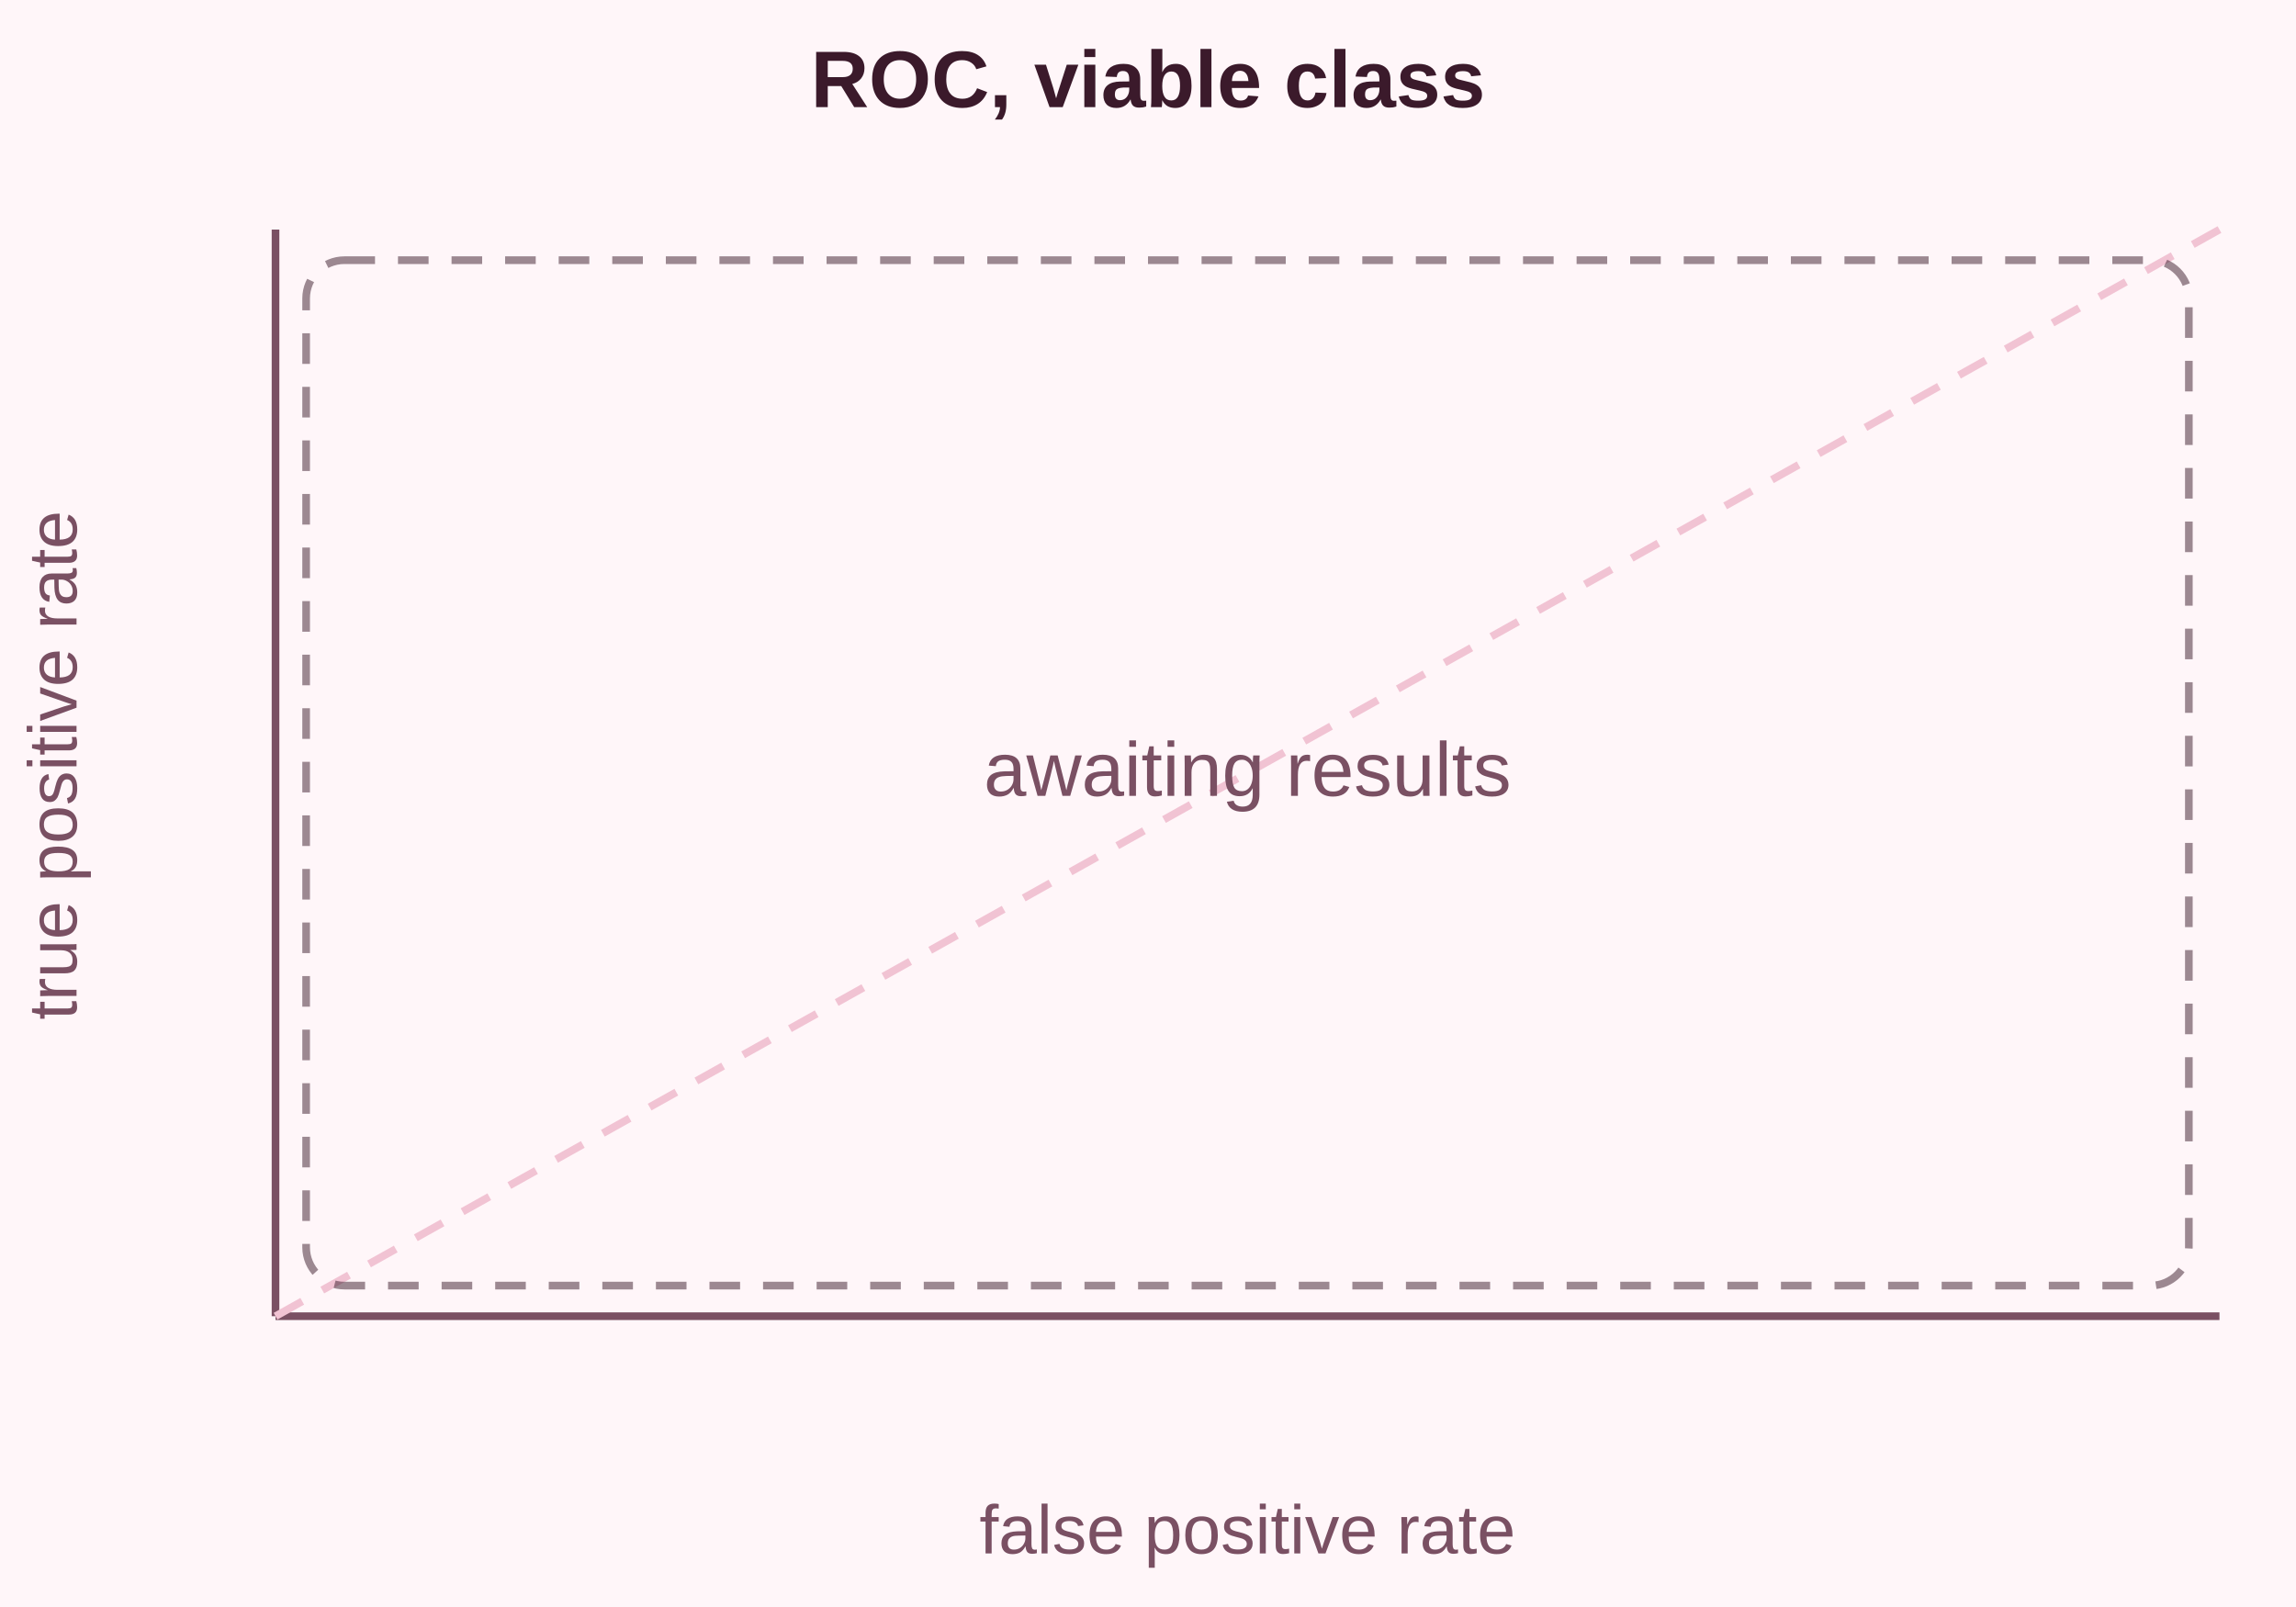
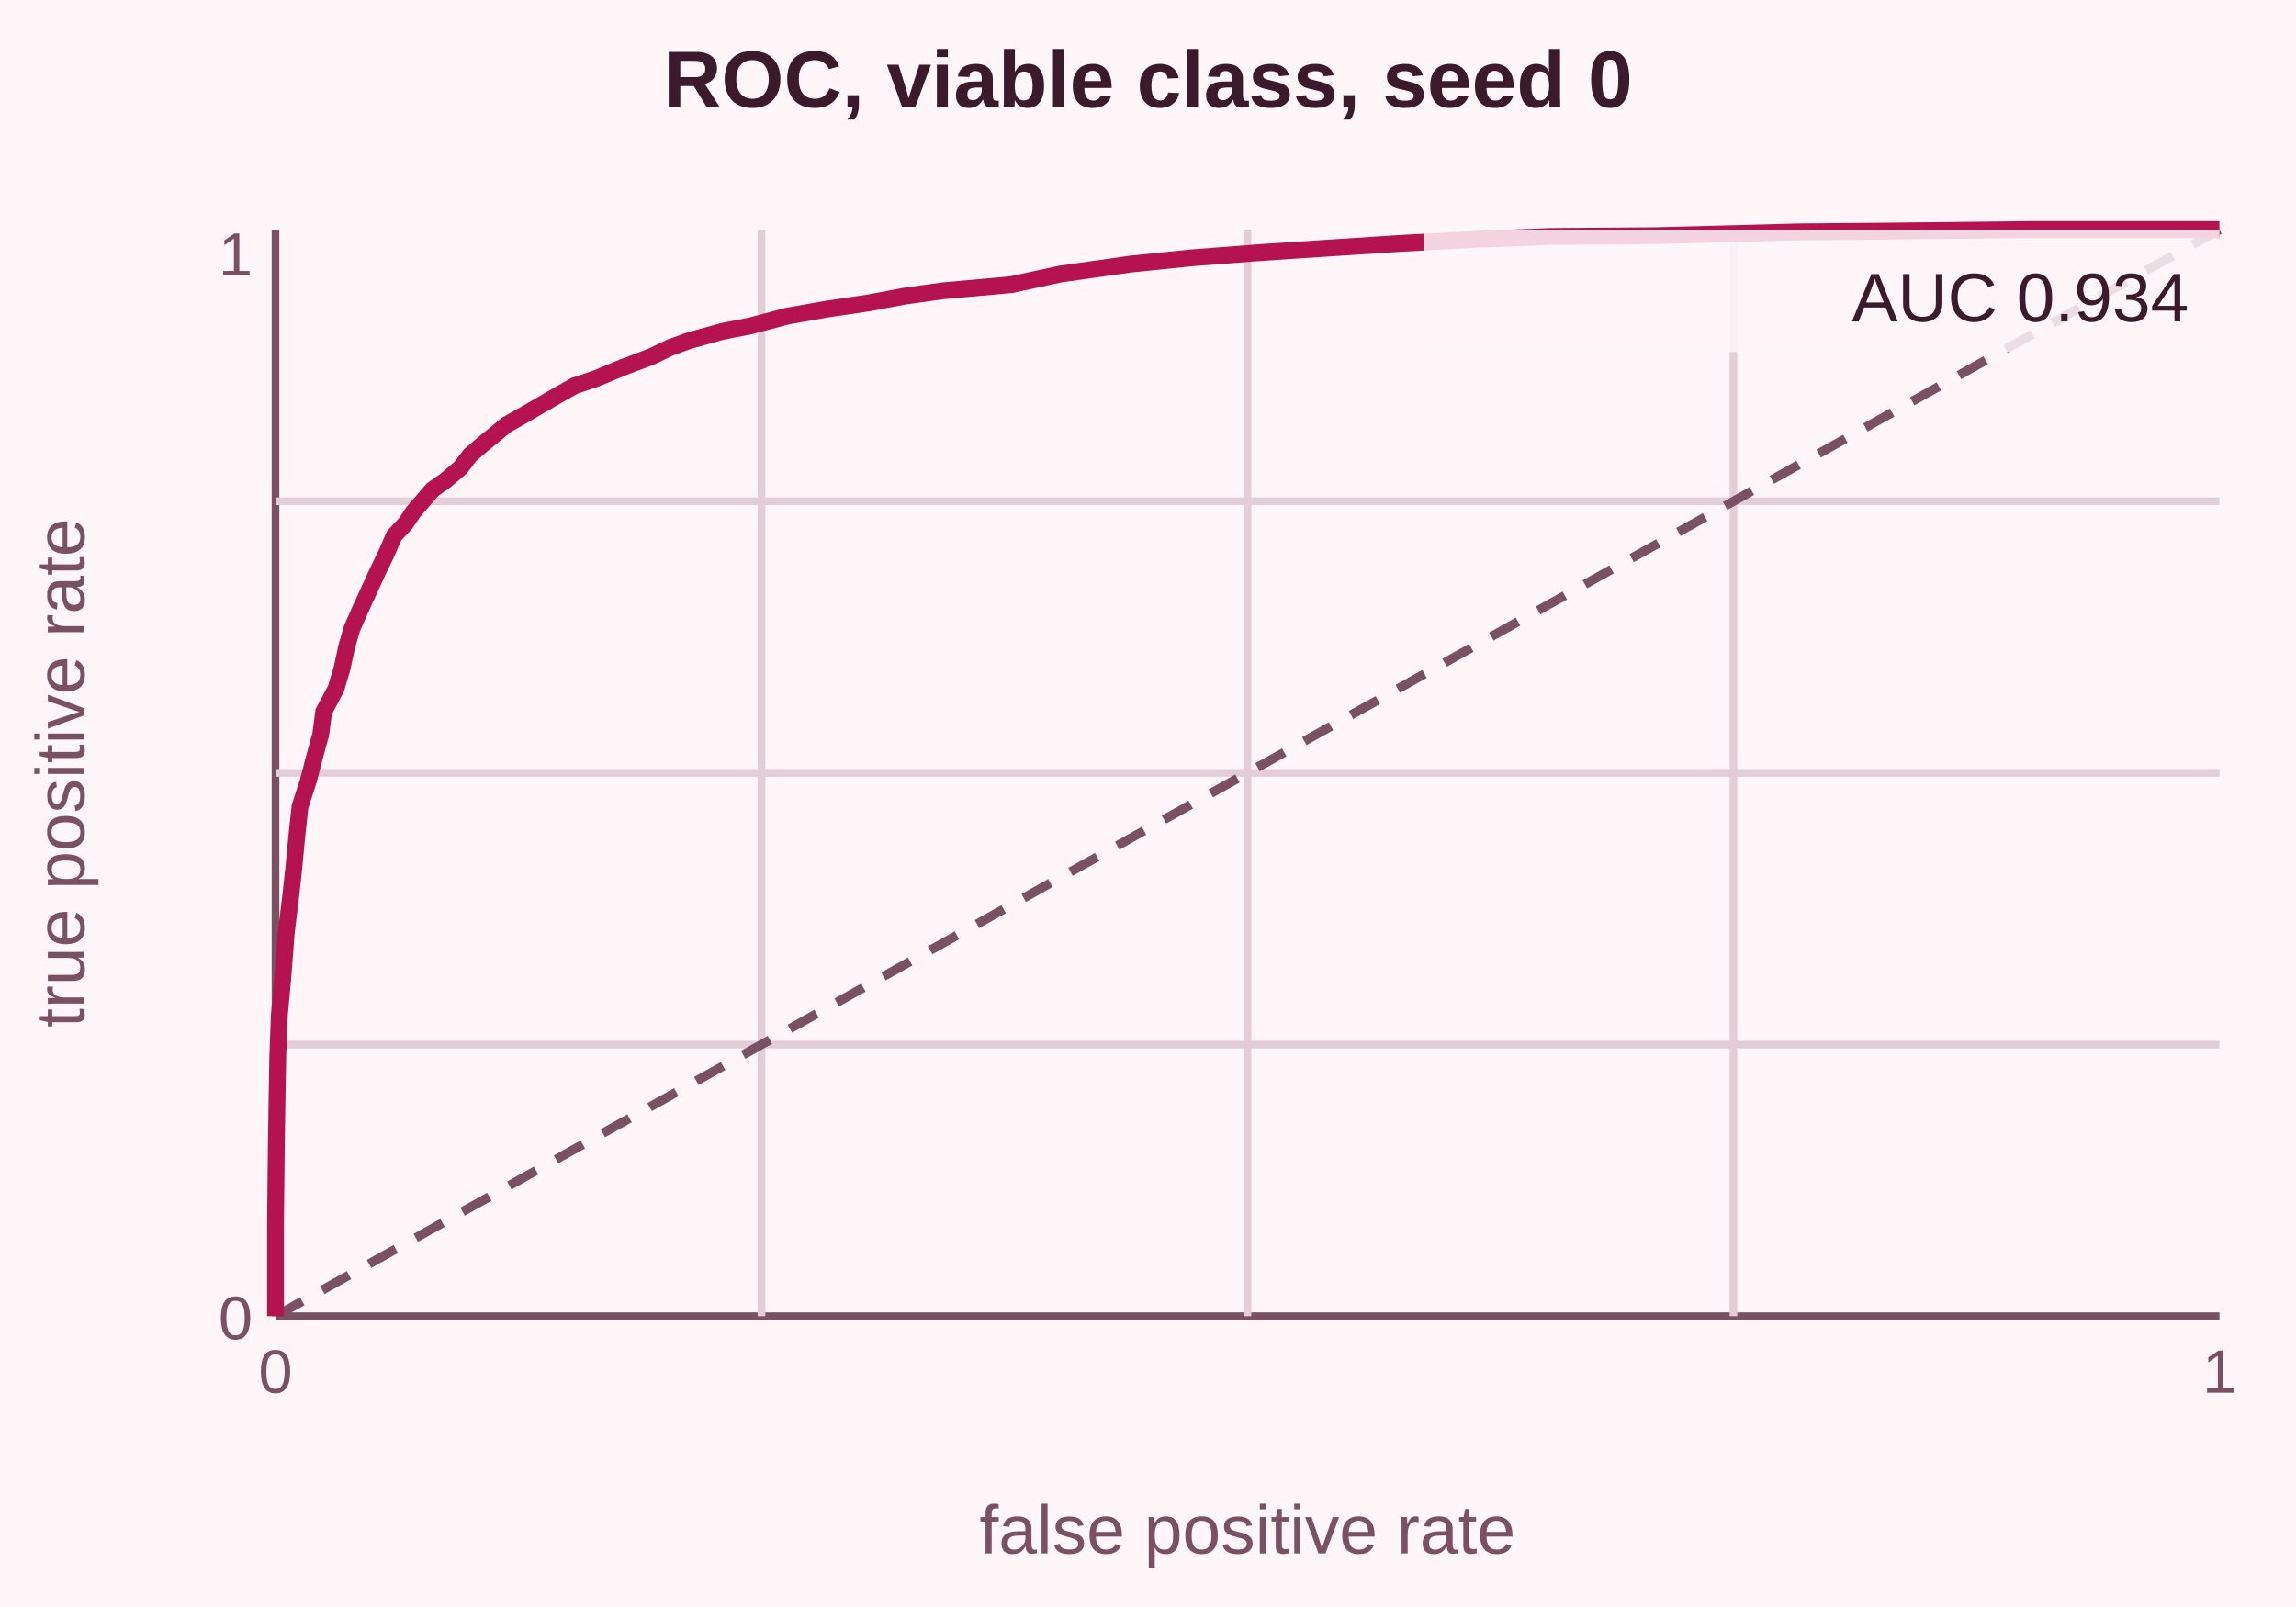
<svg xmlns="http://www.w3.org/2000/svg" viewBox="0 0 300 210" width="900" height="630" font-family="Arial,sans-serif">
  <rect width="300" height="210" fill="#fff6f9" />
-   <text x="150" y="14" fill="#3b1a2b" font-weight="bold" text-anchor="middle" font-size="10.5">ROC, viable class</text>
-   <line stroke="#7a5063" x1="36" y1="172" x2="290" y2="172" />
-   <line stroke="#7a5063" x1="36" y1="172" x2="36" y2="30" />
-   <text x="163" y="203" fill="#7a5063" text-anchor="middle" font-size="9">false positive rate</text>
-   <text x="10" y="100" fill="#7a5063" text-anchor="middle" font-size="9" transform="rotate(-90 10 100)">true positive rate</text>
-   <line stroke-dasharray="4 3" x1="36" y1="172" x2="290" y2="30" stroke="#f1c3d3" />
-   <rect fill="none" stroke="#3b1a2b" stroke-dasharray="4 3" stroke-opacity="0.5" rx="5" x="40" y="34" width="246" height="134" />
-   <text x="163" y="104" fill="#7a5063" text-anchor="middle" font-size="10">awaiting results</text>
+   <text x="150.0" y="14.0" font-size="10.5" text-anchor="middle" fill="#3b1a2b" font-weight="bold">ROC, viable class, seed 0</text>
+   <line x1="36.0" y1="172.0" x2="290.0" y2="172.0" stroke="#7a5063" stroke-width="1" />
+   <line x1="36.0" y1="172.0" x2="36.0" y2="30.0" stroke="#7a5063" stroke-width="1" />
+   <text x="163.0" y="203.0" font-size="9" text-anchor="middle" fill="#7a5063">false positive rate</text>
+   <text x="11.0" y="101.0" font-size="9" text-anchor="middle" fill="#7a5063" transform="rotate(-90 11.0 101.0)">true positive rate</text>
+   <line x1="226.5" y1="172.0" x2="226.5" y2="30.0" stroke="#e3cdd7" stroke-width="1" />
+   <line x1="36.0" y1="136.5" x2="290.0" y2="136.5" stroke="#e3cdd7" stroke-width="1" />
+   <line x1="163.0" y1="172.0" x2="163.0" y2="30.0" stroke="#e3cdd7" stroke-width="1" />
+   <line x1="36.0" y1="101.0" x2="290.0" y2="101.0" stroke="#e3cdd7" stroke-width="1" />
+   <line x1="99.5" y1="172.0" x2="99.5" y2="30.0" stroke="#e3cdd7" stroke-width="1" />
+   <line x1="36.0" y1="65.5" x2="290.0" y2="65.5" stroke="#e3cdd7" stroke-width="1" />
+   <text x="33.0" y="175.0" font-size="8" text-anchor="end" fill="#7a5063">0</text>
+   <text x="33.0" y="36.0" font-size="8" text-anchor="end" fill="#7a5063">1</text>
+   <text x="36.0" y="182.0" font-size="8" text-anchor="middle" fill="#7a5063">0</text>
+   <text x="290.0" y="182.0" font-size="8" text-anchor="middle" fill="#7a5063">1</text>
+   <line x1="36.0" y1="172.0" x2="290.0" y2="30.0" stroke="#7a5063" stroke-width="1.2" stroke-dasharray="4 3" />
+   <polyline points="36.0,172.0 36.0,160.0 36.1,150.1 36.2,143.5 36.3,137.9 36.5,132.7 37.0,127.2 37.4,121.9 38.0,117.0 38.4,113.3 38.8,109.1 39.2,105.4 40.3,102.0 41.1,98.9 41.9,96.0 42.3,93.0 43.9,90.0 44.7,87.3 45.3,84.5 46.0,82.1 47.1,79.6 48.2,77.2 49.3,74.8 50.5,72.3 51.5,70.0 53.0,68.4 54.0,66.9 55.3,65.4 56.5,64.0 58.2,62.8 60.2,61.1 61.4,59.5 62.9,58.2 64.5,56.9 66.2,55.5 68.5,54.2 70.9,52.8 72.8,51.7 75.1,50.4 77.8,49.5 81.4,48.0 85.1,46.6 87.6,45.4 90.1,44.5 94.4,43.3 98.0,42.6 102.9,41.3 108.0,40.4 113.4,39.6 118.2,38.7 123.2,38.0 132.1,37.2 138.6,35.8 147.8,34.5 155.6,33.7 164.7,33.0 173.8,32.4 183.0,31.8 192.2,31.3 202.6,30.9 216.1,30.8 235.0,30.3 246.9,30.2 265.0,30.0 290.0,30.0" fill="none" stroke="#b4134f" stroke-width="2.2" />
+   <rect x="186.0" y="30.0" width="104.0" height="16.0" fill="#fff6f9" fill-opacity="0.850" />
+   <text x="286.0" y="42.0" font-size="9" text-anchor="end" fill="#3b1a2b">AUC 0.934</text>
</svg>
